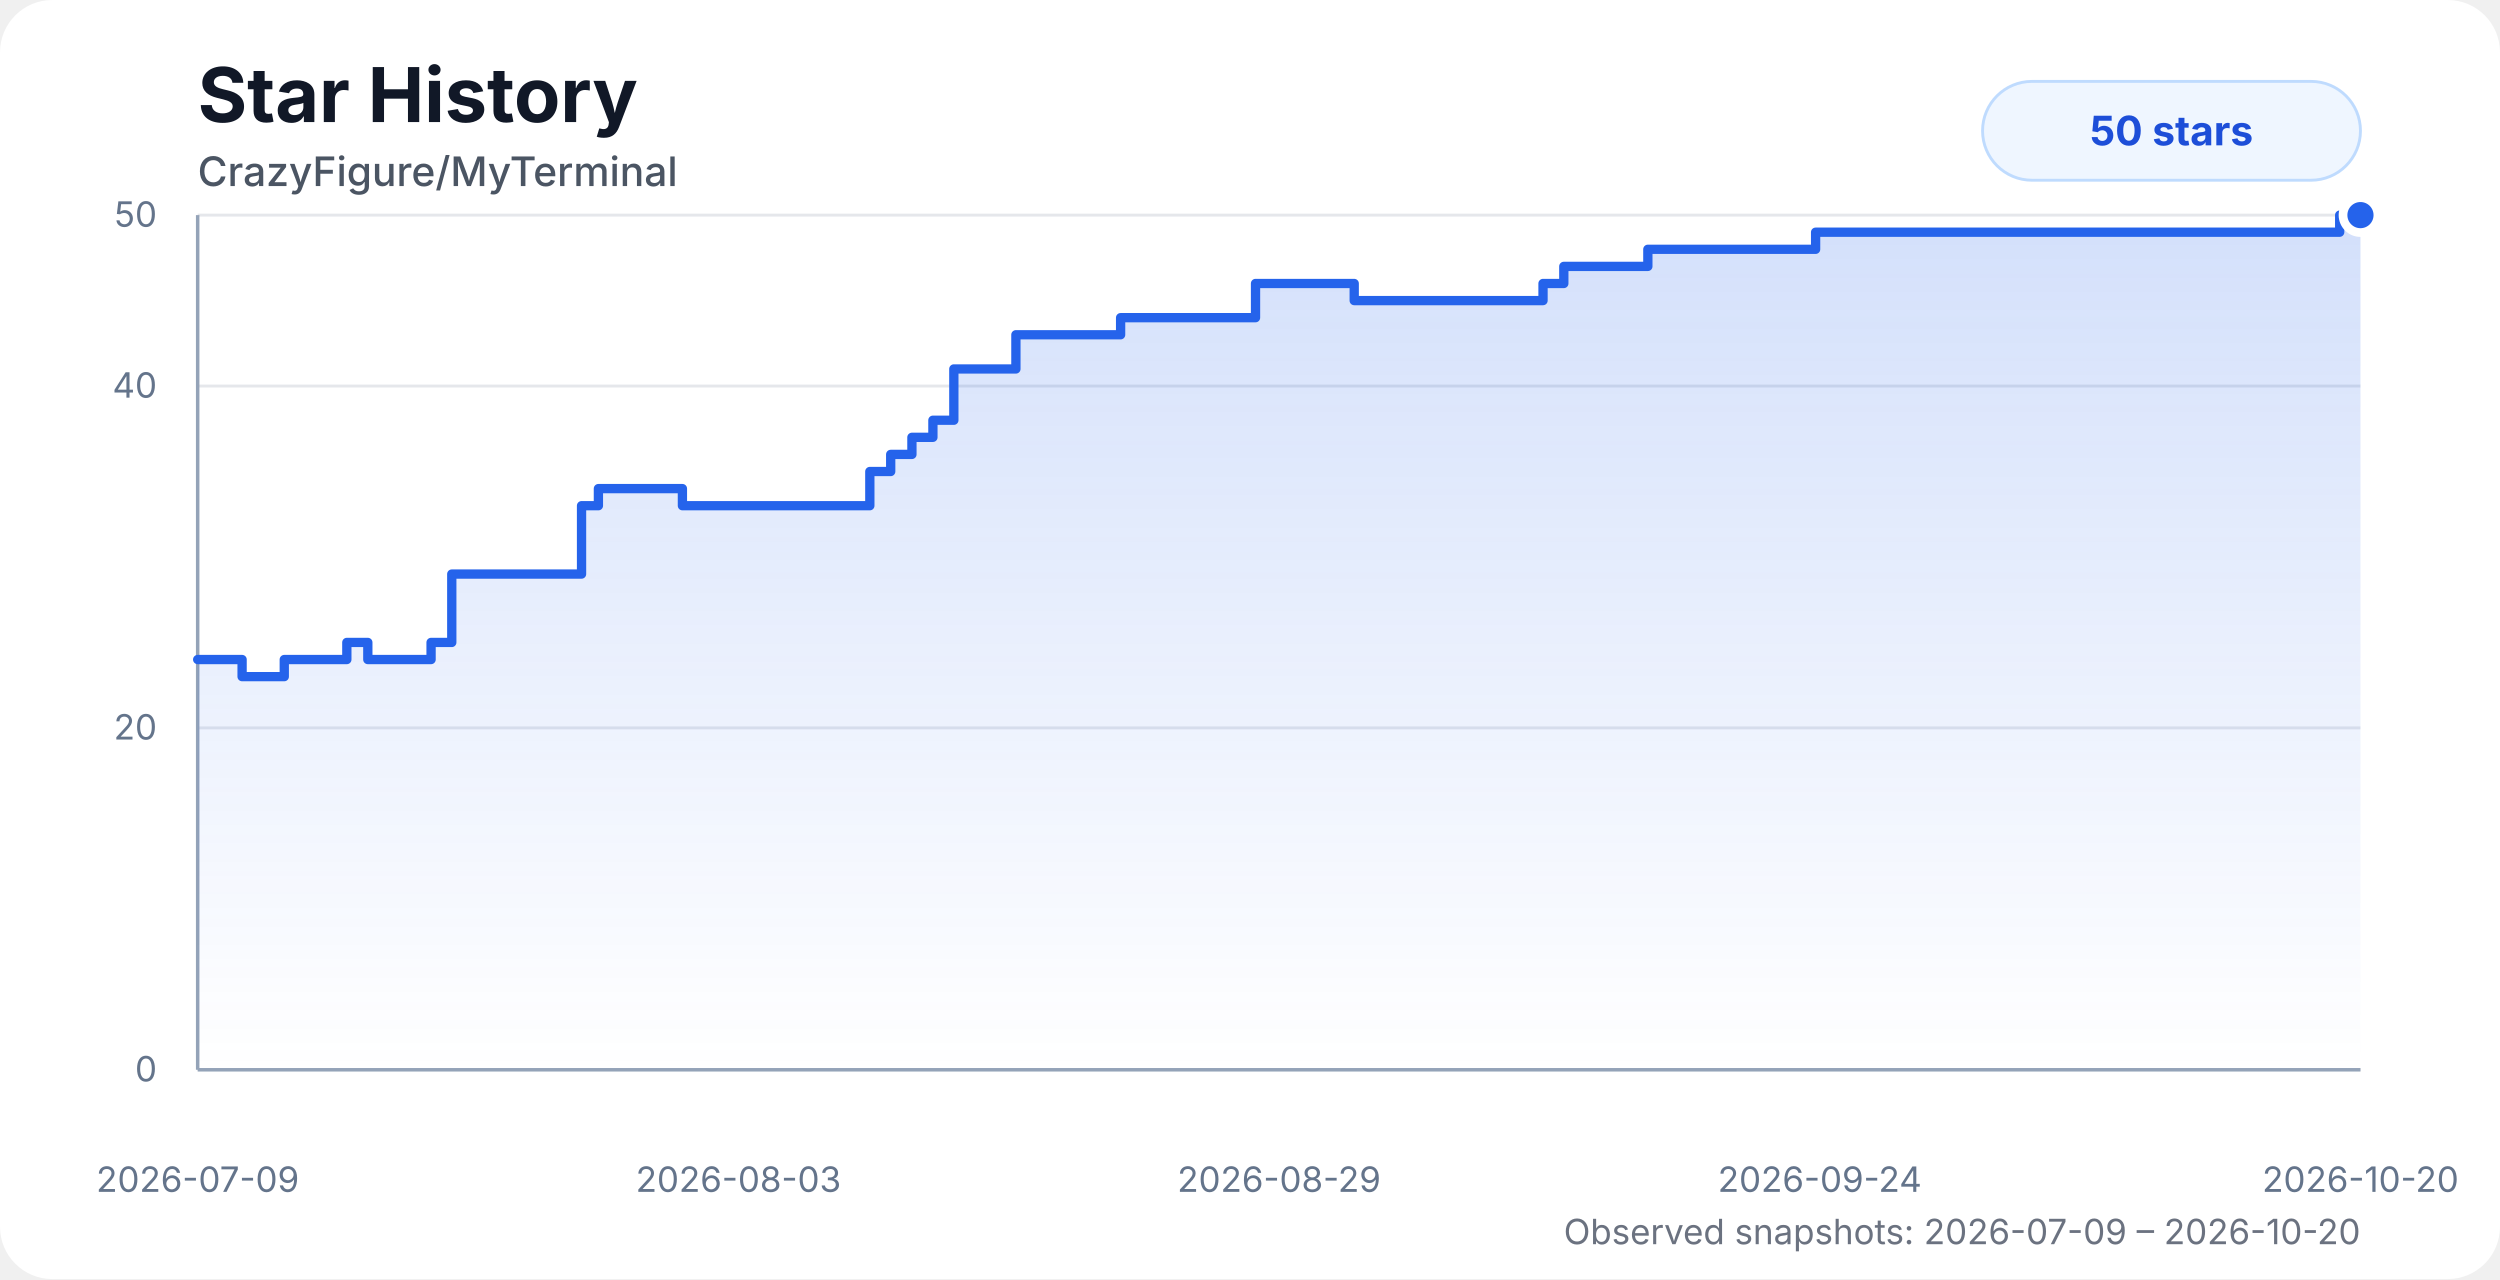
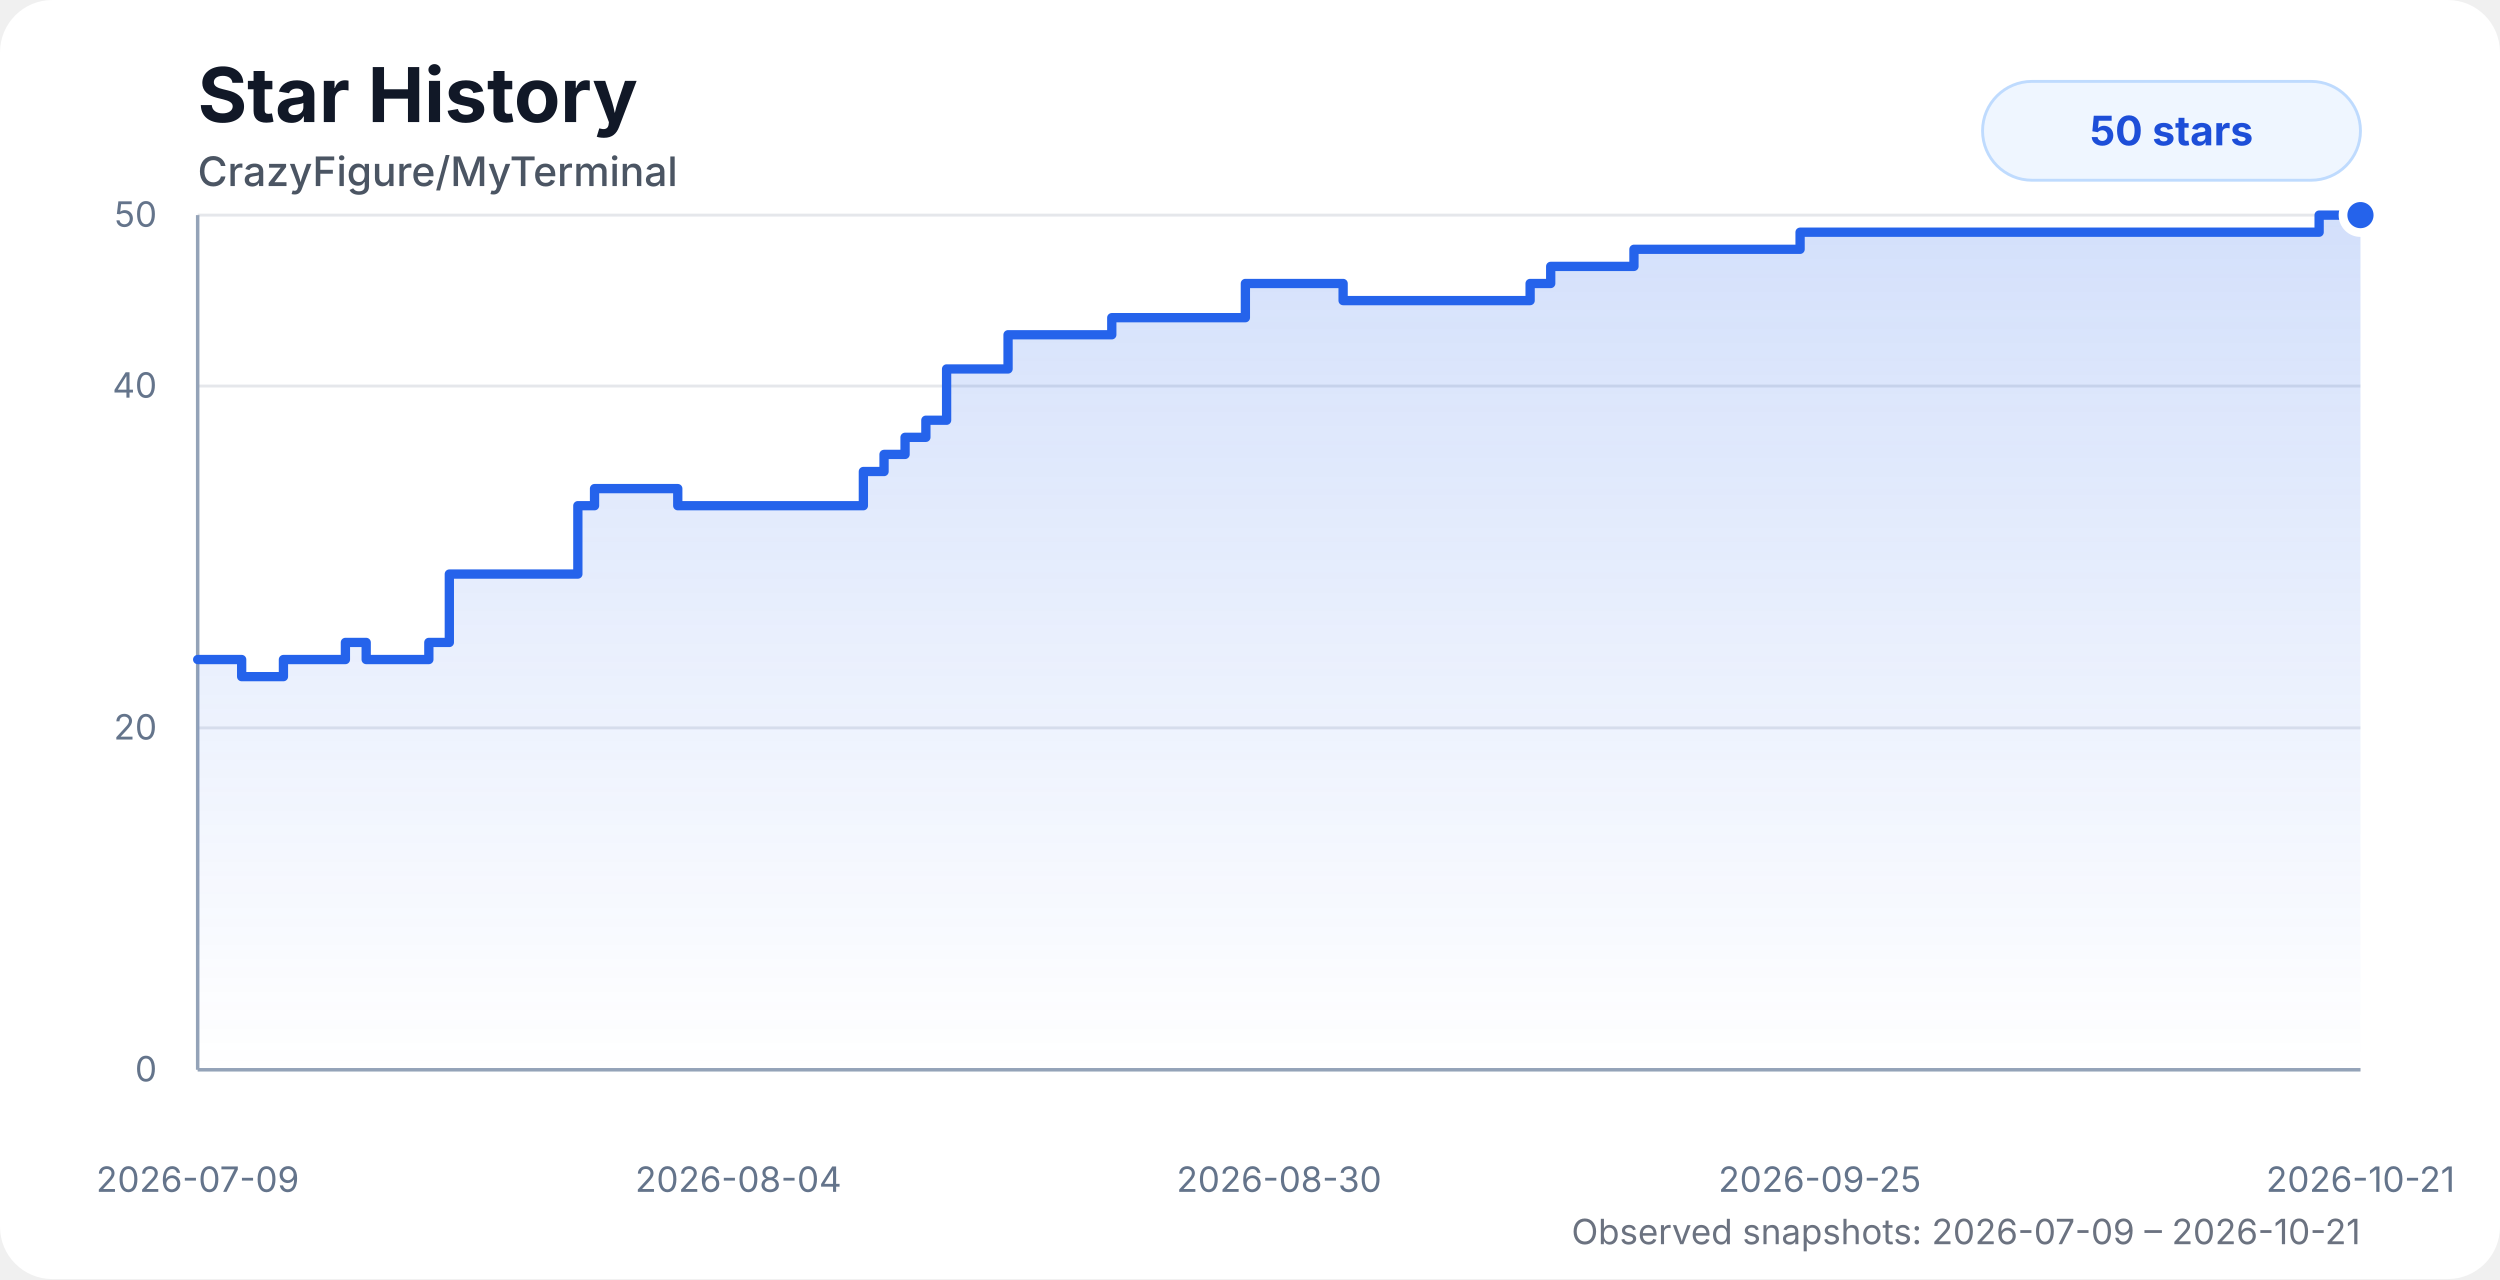
<svg xmlns="http://www.w3.org/2000/svg" width="860" height="440" viewBox="0 0 860 440" role="img" aria-labelledby="title desc">
  <style>
    .chart-bg { fill: #ffffff; }
    .title { fill: #111827; font: 700 26px system-ui, -apple-system, BlinkMacSystemFont, "Segoe UI", sans-serif; }
    .subtitle { fill: #4b5563; font: 500 14px system-ui, -apple-system, BlinkMacSystemFont, "Segoe UI", sans-serif; }
    .axis-label { fill: #64748b; font: 12px system-ui, -apple-system, BlinkMacSystemFont, "Segoe UI", sans-serif; }
    .grid { stroke: #e5e7eb; stroke-width: 1; }
    .axis { stroke: #94a3b8; stroke-width: 1.2; }
    .area { fill: url(#starGradient); opacity: 0.28; }
    .line { fill: none; stroke: #2563eb; stroke-width: 3.2; stroke-linecap: round; stroke-linejoin: round; }
    .dot { fill: #2563eb; stroke: #ffffff; stroke-width: 3; }
    .badge { fill: #eff6ff; stroke: #bfdbfe; }
    .badge-text { fill: #1d4ed8; font: 700 14px system-ui, -apple-system, BlinkMacSystemFont, "Segoe UI", sans-serif; }
    .status { fill: #6b7280; font: 12px system-ui, -apple-system, BlinkMacSystemFont, "Segoe UI", sans-serif; }
    @media (prefers-color-scheme: dark) {
      .chart-bg { fill: #0d1117; }
      .title { fill: #f8fafc; }
      .subtitle { fill: #cbd5e1; }
      .axis-label { fill: #94a3b8; }
      .grid { stroke: #1f2937; }
      .axis { stroke: #475569; }
      .dot { stroke: #0d1117; }
      .badge { fill: #172554; stroke: #1d4ed8; }
      .badge-text { fill: #bfdbfe; }
      .status { fill: #94a3b8; }
    }
  </style>
  <defs>
    <linearGradient id="starGradient" x1="0" x2="0" y1="0" y2="1">
      <stop offset="0%" stop-color="#2563eb" stop-opacity="0.72" />
      <stop offset="100%" stop-color="#2563eb" stop-opacity="0" />
    </linearGradient>
  </defs>
  <rect class="chart-bg" width="860" height="440" rx="18" />
  <text class="title" x="68" y="42">Star History</text>
  <text class="subtitle" x="68" y="64">CrazyFigure/MyTerminal</text>
  <g>
    <line class="grid" x1="68" y1="368" x2="812" y2="368" />
    <line class="grid" x1="68" y1="250.4" x2="812" y2="250.4" />
    <line class="grid" x1="68" y1="132.8" x2="812" y2="132.8" />
    <line class="grid" x1="68" y1="74" x2="812" y2="74" />
    <line class="axis" x1="68" y1="74" x2="68" y2="368" />
    <line class="axis" x1="68" y1="368" x2="812" y2="368" />
    <text class="axis-label" x="54" y="372" text-anchor="end">0</text>
    <text class="axis-label" x="54" y="254.4" text-anchor="end">20</text>
    <text class="axis-label" x="54" y="136.8" text-anchor="end">40</text>
    <text class="axis-label" x="54" y="78" text-anchor="end">50</text>
    <text class="axis-label" x="68" y="410" text-anchor="middle">2026-07-09</text>
-     <text class="axis-label" x="254" y="410" text-anchor="middle">2026-08-03</text>
-     <text class="axis-label" x="440" y="410" text-anchor="middle">2026-08-29</text>
-     <text class="axis-label" x="626" y="410" text-anchor="middle">2026-09-24</text>
-     <text class="axis-label" x="812" y="410" text-anchor="middle">2026-10-20</text>
+     <text class="axis-label" x="254" y="410" text-anchor="middle">2026-08-04</text>
+     <text class="axis-label" x="440" y="410" text-anchor="middle">2026-08-30</text>
+     <text class="axis-label" x="626" y="410" text-anchor="middle">2026-09-25</text>
+     <text class="axis-label" x="812" y="410" text-anchor="middle">2026-10-21</text>
  </g>
-   <path class="area" d="M 68 226.88 H 76.27 V 226.88 H 83.28 V 232.76 H 97.79 V 226.88 H 119.31 V 221 H 126.53 V 226.88 H 148.29 V 221 H 155.41 V 197.48 H 162.62 V 197.48 H 200.05 V 173.96 H 205.85 V 168.08 H 234.75 V 173.96 H 256.34 V 173.96 H 263.54 V 173.96 H 270.75 V 173.96 H 277.81 V 173.96 H 284.71 V 173.96 H 291.96 V 173.96 H 299.22 V 162.2 H 306.4 V 156.32 H 313.7 V 150.44 H 320.92 V 144.56 H 328.12 V 126.92 H 335.01 V 126.92 H 342.26 V 126.92 H 349.47 V 115.16 H 356.66 V 115.16 H 363.88 V 115.16 H 371.08 V 115.16 H 378.32 V 115.16 H 385.49 V 109.28 H 392.75 V 109.28 H 399.96 V 109.28 H 407.14 V 109.28 H 414.39 V 109.28 H 424.17 V 109.28 H 431.9 V 97.52 H 437.6 V 97.52 H 444.48 V 97.52 H 451.77 V 97.52 H 458.74 V 97.52 H 465.85 V 103.4 H 473.05 V 103.4 H 480.3 V 103.4 H 487.46 V 103.4 H 494.73 V 103.4 H 501.98 V 103.4 H 509.14 V 103.4 H 516.37 V 103.4 H 523.57 V 103.4 H 530.8 V 97.52 H 537.95 V 91.64 H 545.28 V 91.64 H 552.53 V 91.64 H 559.66 V 91.64 H 566.86 V 85.76 H 574.08 V 85.76 H 581.24 V 85.76 H 588.45 V 85.76 H 595.79 V 85.76 H 603.03 V 85.76 H 610.18 V 85.76 H 617.31 V 85.76 H 624.57 V 79.88 H 631.76 V 79.88 H 638.97 V 79.88 H 646.32 V 79.88 H 653.65 V 79.88 H 660.85 V 79.88 H 668.01 V 79.88 H 675.34 V 79.88 H 682.5 V 79.88 H 689.58 V 79.88 H 696.9 V 79.88 H 704.17 V 79.88 H 711.51 V 79.88 H 718.62 V 79.88 H 725.9 V 79.88 H 733.1 V 79.88 H 740.24 V 79.88 H 747.47 V 79.88 H 754.72 V 79.88 H 762.04 V 79.88 H 768.77 V 79.88 H 775.89 V 79.88 H 783.1 V 79.88 H 790.24 V 79.88 H 797.56 V 79.88 H 804.85 V 74 H 812 V 74 L 812 368 L 68 368 Z" />
-   <path class="line" d="M 68 226.88 H 76.27 V 226.88 H 83.28 V 232.76 H 97.79 V 226.88 H 119.31 V 221 H 126.53 V 226.88 H 148.29 V 221 H 155.41 V 197.48 H 162.62 V 197.48 H 200.05 V 173.96 H 205.85 V 168.08 H 234.75 V 173.96 H 256.34 V 173.96 H 263.54 V 173.96 H 270.75 V 173.96 H 277.81 V 173.96 H 284.71 V 173.96 H 291.96 V 173.96 H 299.22 V 162.2 H 306.4 V 156.32 H 313.7 V 150.44 H 320.92 V 144.56 H 328.12 V 126.92 H 335.01 V 126.92 H 342.26 V 126.92 H 349.47 V 115.16 H 356.66 V 115.16 H 363.88 V 115.16 H 371.08 V 115.16 H 378.32 V 115.16 H 385.49 V 109.28 H 392.75 V 109.28 H 399.96 V 109.28 H 407.14 V 109.28 H 414.39 V 109.28 H 424.17 V 109.28 H 431.9 V 97.52 H 437.6 V 97.52 H 444.48 V 97.52 H 451.77 V 97.52 H 458.74 V 97.52 H 465.85 V 103.4 H 473.05 V 103.4 H 480.3 V 103.4 H 487.46 V 103.4 H 494.73 V 103.4 H 501.98 V 103.4 H 509.14 V 103.4 H 516.37 V 103.4 H 523.57 V 103.4 H 530.8 V 97.52 H 537.95 V 91.64 H 545.28 V 91.64 H 552.53 V 91.64 H 559.66 V 91.64 H 566.86 V 85.76 H 574.08 V 85.76 H 581.24 V 85.76 H 588.45 V 85.76 H 595.79 V 85.76 H 603.03 V 85.76 H 610.18 V 85.76 H 617.31 V 85.76 H 624.57 V 79.88 H 631.76 V 79.88 H 638.97 V 79.88 H 646.32 V 79.88 H 653.65 V 79.88 H 660.85 V 79.88 H 668.01 V 79.88 H 675.34 V 79.88 H 682.5 V 79.88 H 689.58 V 79.88 H 696.9 V 79.88 H 704.17 V 79.88 H 711.51 V 79.88 H 718.62 V 79.88 H 725.9 V 79.88 H 733.1 V 79.88 H 740.24 V 79.88 H 747.47 V 79.88 H 754.72 V 79.88 H 762.04 V 79.88 H 768.77 V 79.88 H 775.89 V 79.88 H 783.1 V 79.88 H 790.24 V 79.88 H 797.56 V 79.88 H 804.85 V 74 H 812 V 74" />
+   <path class="area" d="M 68 226.88 H 76.19 V 226.88 H 83.13 V 232.76 H 97.5 V 226.88 H 118.82 V 221 H 125.97 V 226.88 H 147.52 V 221 H 154.57 V 197.48 H 161.71 V 197.48 H 198.78 V 173.96 H 204.52 V 168.08 H 233.15 V 173.96 H 254.53 V 173.96 H 261.66 V 173.96 H 268.81 V 173.96 H 275.8 V 173.96 H 282.63 V 173.96 H 289.81 V 173.96 H 297 V 162.2 H 304.11 V 156.32 H 311.34 V 150.44 H 318.5 V 144.56 H 325.63 V 126.92 H 332.45 V 126.92 H 339.63 V 126.92 H 346.77 V 115.16 H 353.89 V 115.16 H 361.04 V 115.16 H 368.18 V 115.16 H 375.35 V 115.16 H 382.45 V 109.28 H 389.64 V 109.28 H 396.78 V 109.28 H 403.89 V 109.28 H 411.07 V 109.28 H 420.76 V 109.28 H 428.41 V 97.52 H 434.05 V 97.52 H 440.87 V 97.52 H 448.09 V 97.52 H 455 V 97.52 H 462.03 V 103.4 H 469.17 V 103.4 H 476.34 V 103.4 H 483.43 V 103.4 H 490.63 V 103.4 H 497.81 V 103.4 H 504.9 V 103.4 H 512.07 V 103.4 H 519.2 V 103.4 H 526.36 V 97.52 H 533.44 V 91.64 H 540.7 V 91.64 H 547.88 V 91.64 H 554.94 V 91.64 H 562.08 V 85.76 H 569.23 V 85.76 H 576.32 V 85.76 H 583.46 V 85.76 H 590.72 V 85.76 H 597.9 V 85.76 H 604.98 V 85.76 H 612.04 V 85.76 H 619.23 V 79.88 H 626.35 V 79.88 H 633.49 V 79.88 H 640.77 V 79.88 H 648.04 V 79.88 H 655.17 V 79.88 H 662.26 V 79.88 H 669.52 V 79.88 H 676.6 V 79.88 H 683.61 V 79.88 H 690.87 V 79.88 H 698.07 V 79.88 H 705.34 V 79.88 H 712.38 V 79.88 H 719.59 V 79.88 H 726.72 V 79.88 H 733.8 V 79.88 H 740.95 V 79.88 H 748.14 V 79.88 H 755.38 V 79.88 H 762.05 V 79.88 H 769.11 V 79.88 H 776.24 V 79.88 H 783.31 V 79.88 H 790.57 V 79.88 H 797.78 V 74 H 804.86 V 74 H 812 V 74 L 812 368 L 68 368 Z" />
+   <path class="line" d="M 68 226.88 H 76.19 V 226.88 H 83.13 V 232.76 H 97.5 V 226.88 H 118.82 V 221 H 125.97 V 226.88 H 147.52 V 221 H 154.57 V 197.48 H 161.71 V 197.48 H 198.78 V 173.96 H 204.52 V 168.08 H 233.15 V 173.96 H 254.53 V 173.96 H 261.66 V 173.96 H 268.81 V 173.96 H 275.8 V 173.96 H 282.63 V 173.96 H 289.81 V 173.96 H 297 V 162.2 H 304.11 V 156.32 H 311.34 V 150.44 H 318.5 V 144.56 H 325.63 V 126.92 H 332.45 V 126.92 H 339.63 V 126.92 H 346.77 V 115.16 H 353.89 V 115.16 H 361.04 V 115.16 H 368.18 V 115.16 H 375.35 V 115.16 H 382.45 V 109.28 H 389.64 V 109.28 H 396.78 V 109.28 H 403.89 V 109.28 H 411.07 V 109.28 H 420.76 V 109.28 H 428.41 V 97.52 H 434.05 V 97.52 H 440.87 V 97.52 H 448.09 V 97.52 H 455 V 97.52 H 462.03 V 103.4 H 469.17 V 103.4 H 476.34 V 103.4 H 483.43 V 103.4 H 490.63 V 103.4 H 497.81 V 103.4 H 504.9 V 103.4 H 512.07 V 103.4 H 519.2 V 103.4 H 526.36 V 97.52 H 533.44 V 91.64 H 540.7 V 91.64 H 547.88 V 91.64 H 554.94 V 91.64 H 562.08 V 85.76 H 569.23 V 85.76 H 576.32 V 85.76 H 583.46 V 85.76 H 590.72 V 85.76 H 597.9 V 85.76 H 604.98 V 85.76 H 612.04 V 85.76 H 619.23 V 79.88 H 626.35 V 79.88 H 633.49 V 79.88 H 640.77 V 79.88 H 648.04 V 79.88 H 655.17 V 79.88 H 662.26 V 79.88 H 669.52 V 79.88 H 676.6 V 79.88 H 683.61 V 79.88 H 690.87 V 79.88 H 698.07 V 79.88 H 705.34 V 79.88 H 712.38 V 79.88 H 719.59 V 79.88 H 726.72 V 79.88 H 733.8 V 79.88 H 740.95 V 79.88 H 748.14 V 79.88 H 755.38 V 79.88 H 762.05 V 79.88 H 769.11 V 79.88 H 776.24 V 79.88 H 783.31 V 79.88 H 790.57 V 79.88 H 797.78 V 74 H 804.86 V 74 H 812 V 74" />
  <circle class="dot" cx="812" cy="74" r="6" />
  <rect class="badge" x="682" y="28" width="130" height="34" rx="17" />
  <text class="badge-text" x="747" y="50" text-anchor="middle">50 stars</text>
-   <text class="status" x="812" y="428" text-anchor="end">Observed snapshots: 2026-07-09 – 2026-10-20</text>
+   <text class="status" x="812" y="428" text-anchor="end">Observed snapshots: 2026-07-09 – 2026-10-21</text>
</svg>
